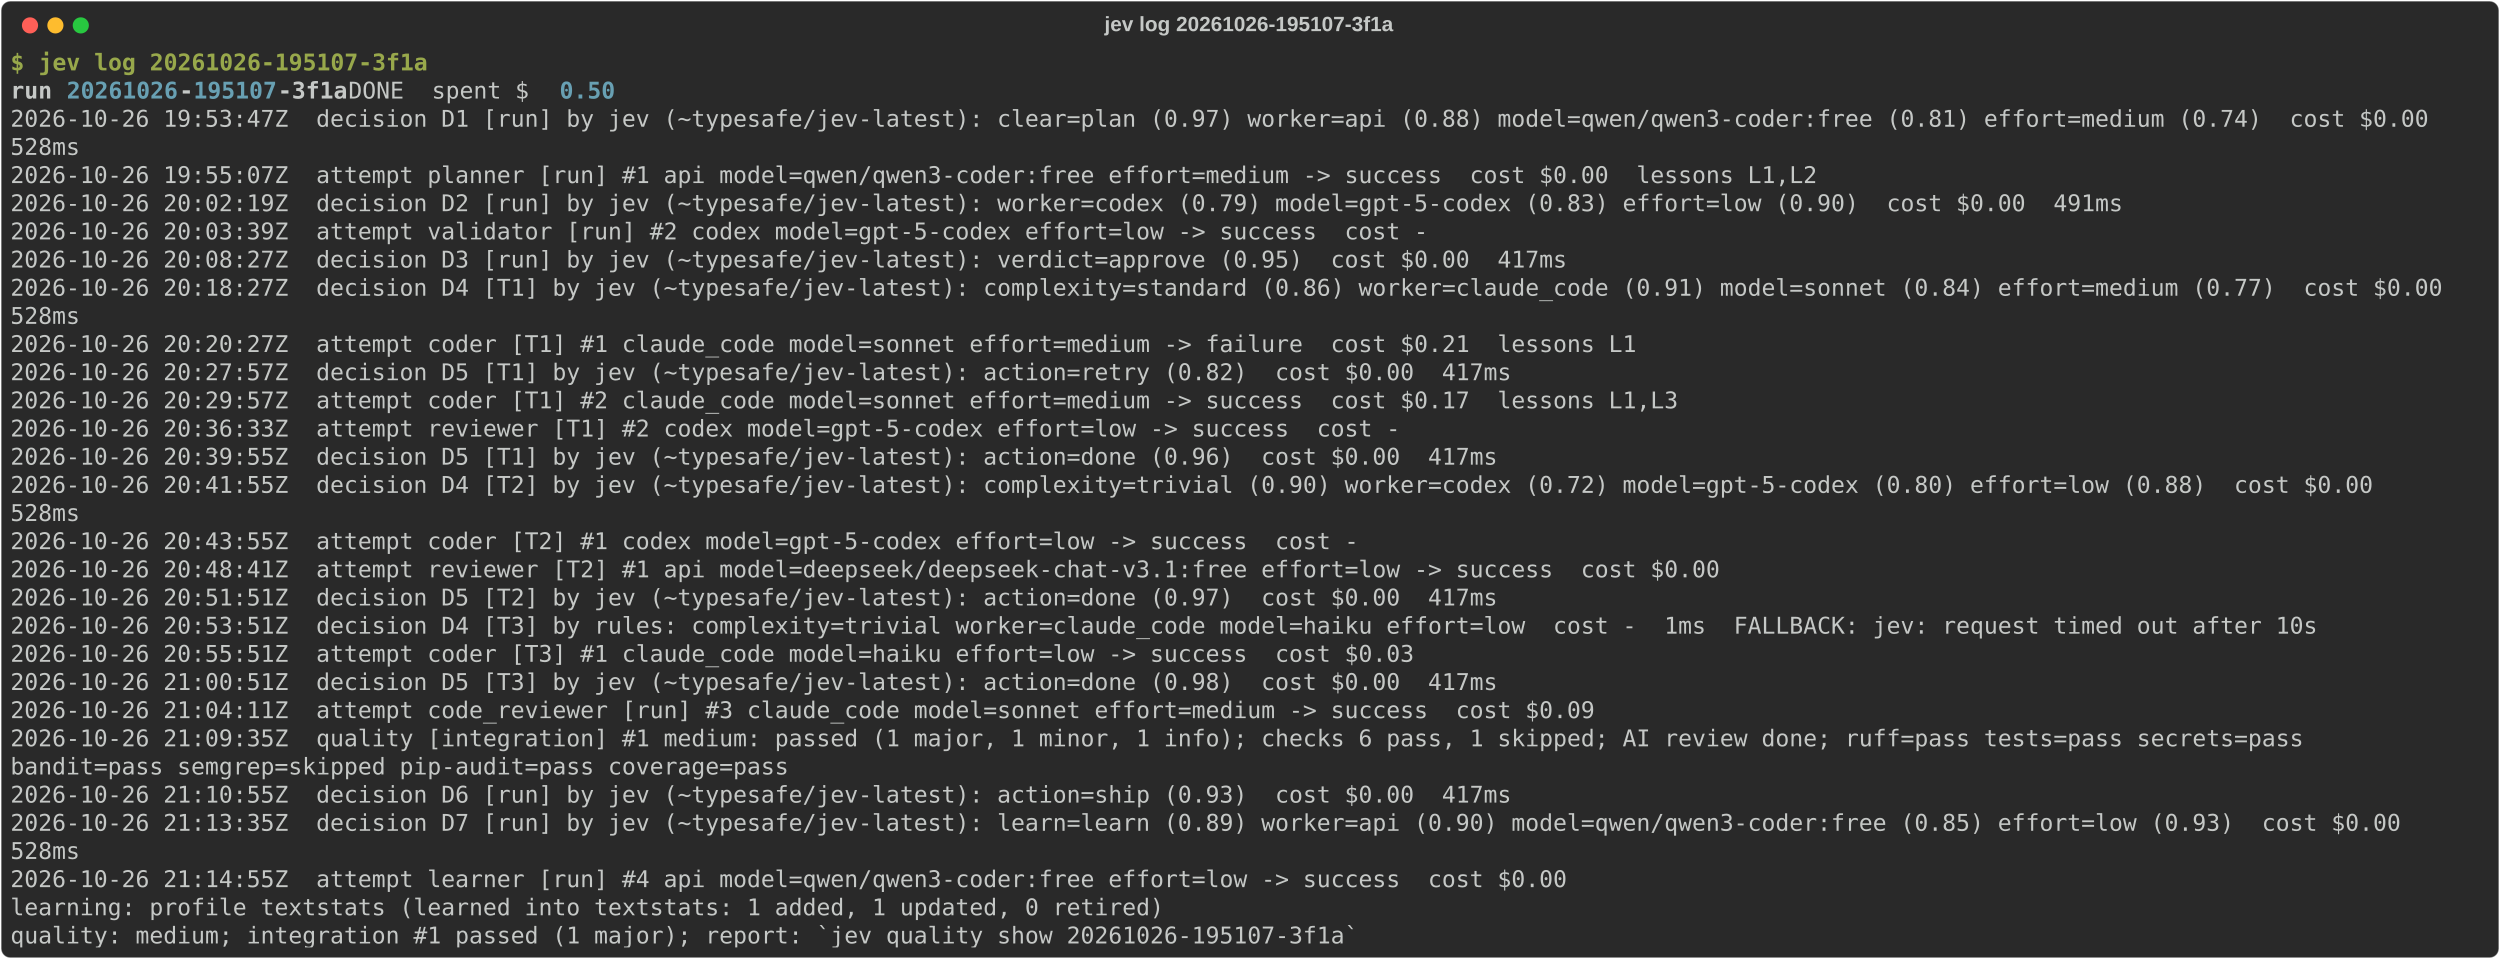
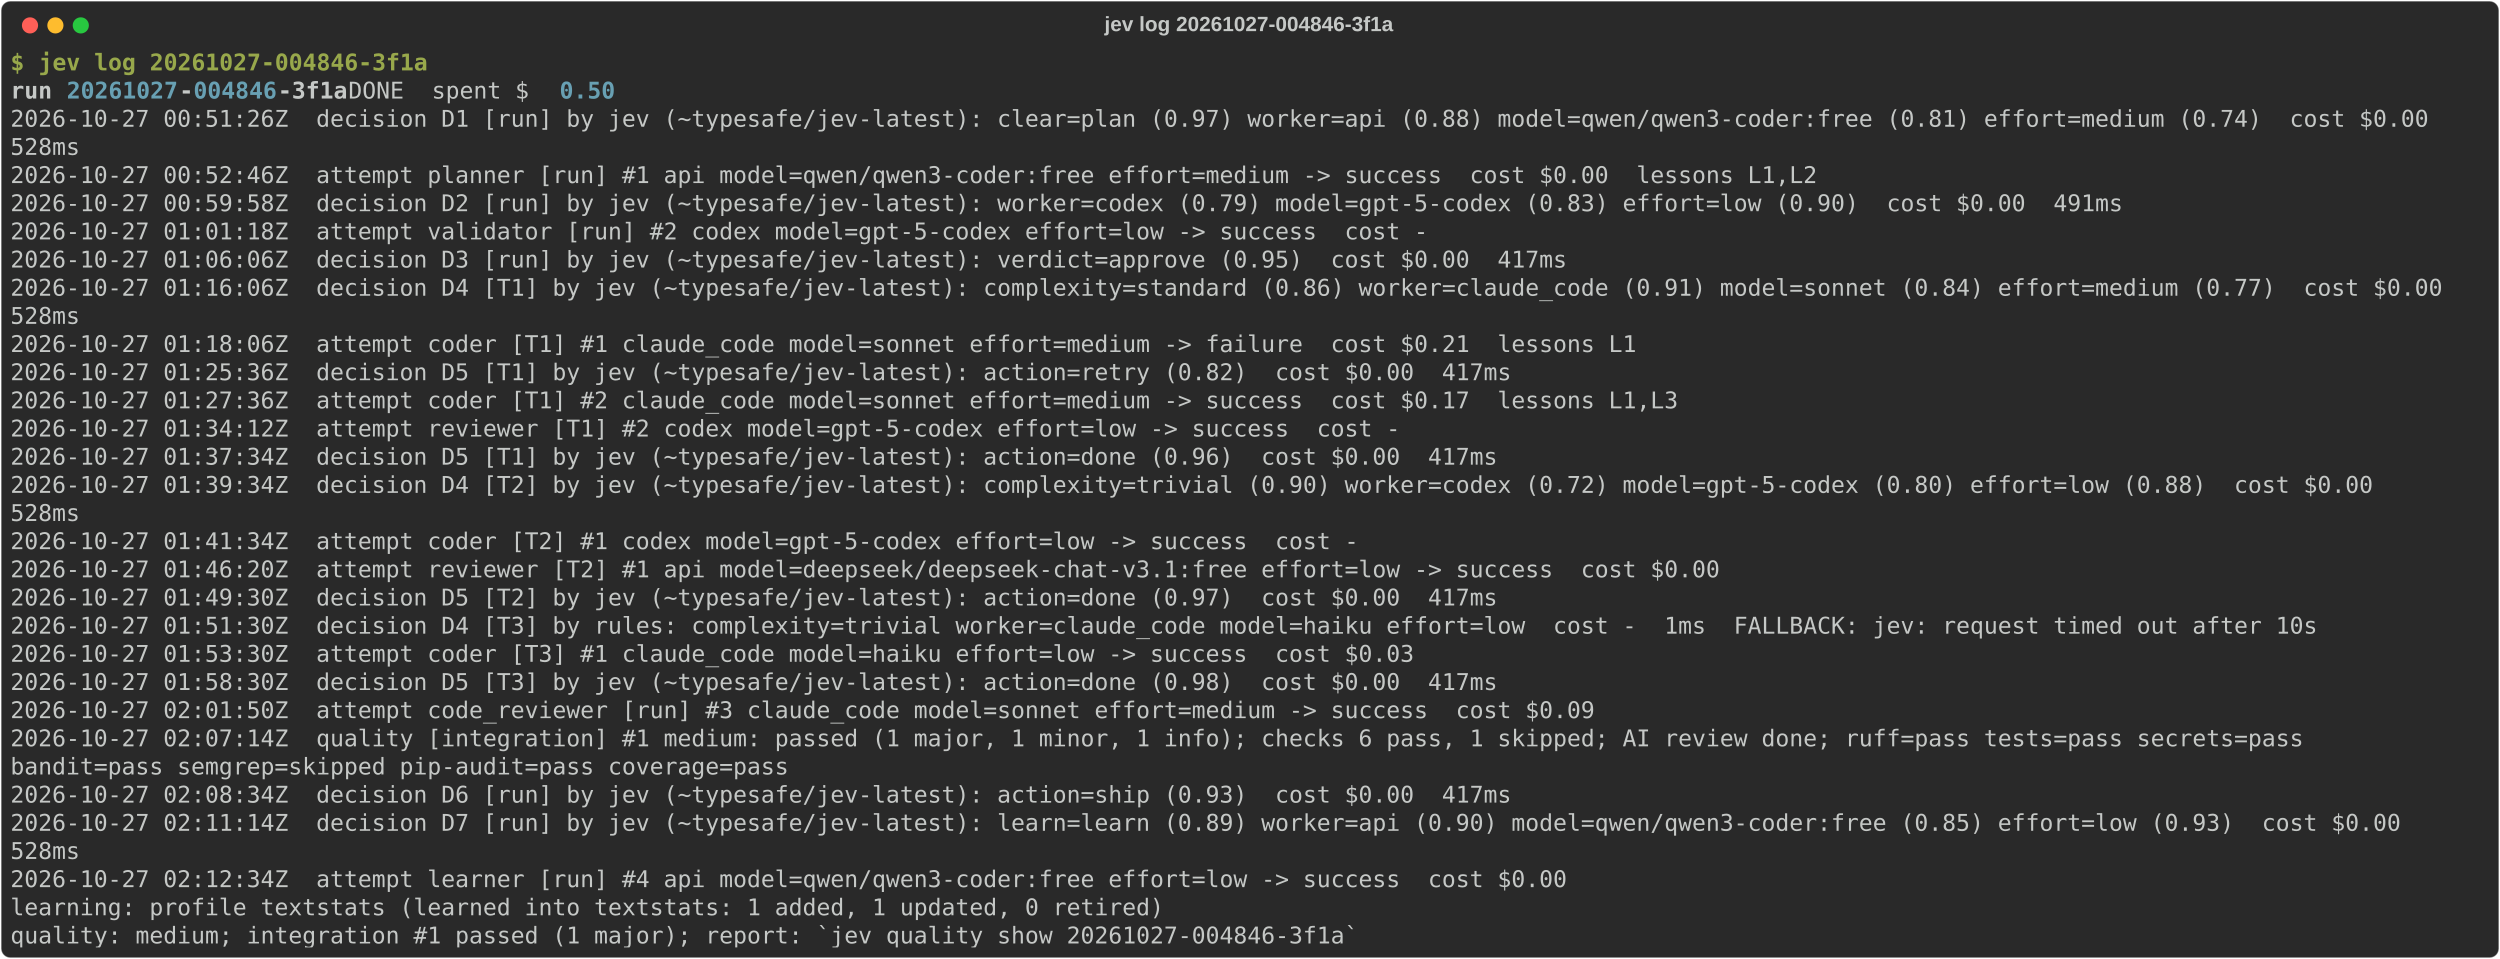
<svg xmlns="http://www.w3.org/2000/svg" class="rich-terminal" viewBox="0 0 2166 830.8">
  <style>

    @font-face {
        font-family: "Fira Code";
        src: local("FiraCode-Regular"),
                url("https://cdnjs.cloudflare.com/ajax/libs/firacode/6.2.0/woff2/FiraCode-Regular.woff2") format("woff2"),
                url("https://cdnjs.cloudflare.com/ajax/libs/firacode/6.2.0/woff/FiraCode-Regular.woff") format("woff");
        font-style: normal;
        font-weight: 400;
    }
    @font-face {
        font-family: "Fira Code";
        src: local("FiraCode-Bold"),
                url("https://cdnjs.cloudflare.com/ajax/libs/firacode/6.2.0/woff2/FiraCode-Bold.woff2") format("woff2"),
                url("https://cdnjs.cloudflare.com/ajax/libs/firacode/6.2.0/woff/FiraCode-Bold.woff") format("woff");
        font-style: bold;
        font-weight: 700;
    }

-     .terminal-4123119634-matrix {
+     .terminal-675467228-matrix {
        font-family: Fira Code, monospace;
        font-size: 20px;
        line-height: 24.4px;
        font-variant-east-asian: full-width;
    }

-     .terminal-4123119634-title {
+     .terminal-675467228-title {
        font-size: 18px;
        font-weight: bold;
        font-family: arial;
    }

-     .terminal-4123119634-r1 { fill: #98a84b;font-weight: bold }
- .terminal-4123119634-r2 { fill: #c5c8c6 }
- .terminal-4123119634-r3 { fill: #c5c8c6;font-weight: bold }
- .terminal-4123119634-r4 { fill: #68a0b3;font-weight: bold }
+     .terminal-675467228-r1 { fill: #98a84b;font-weight: bold }
+ .terminal-675467228-r2 { fill: #c5c8c6 }
+ .terminal-675467228-r3 { fill: #c5c8c6;font-weight: bold }
+ .terminal-675467228-r4 { fill: #68a0b3;font-weight: bold }
    </style>
  <defs>
-     <clipPath id="terminal-4123119634-clip-terminal">
+     <clipPath id="terminal-675467228-clip-terminal">
      <rect x="0" y="0" width="2146.2" height="779.8" />
    </clipPath>
-     <clipPath id="terminal-4123119634-line-0">
+     <clipPath id="terminal-675467228-line-0">
      <rect x="0" y="1.5" width="2147.2" height="24.65" />
    </clipPath>
-     <clipPath id="terminal-4123119634-line-1">
+     <clipPath id="terminal-675467228-line-1">
      <rect x="0" y="25.9" width="2147.2" height="24.65" />
    </clipPath>
-     <clipPath id="terminal-4123119634-line-2">
+     <clipPath id="terminal-675467228-line-2">
      <rect x="0" y="50.3" width="2147.2" height="24.65" />
    </clipPath>
-     <clipPath id="terminal-4123119634-line-3">
+     <clipPath id="terminal-675467228-line-3">
      <rect x="0" y="74.7" width="2147.2" height="24.65" />
    </clipPath>
-     <clipPath id="terminal-4123119634-line-4">
+     <clipPath id="terminal-675467228-line-4">
      <rect x="0" y="99.1" width="2147.2" height="24.65" />
    </clipPath>
-     <clipPath id="terminal-4123119634-line-5">
+     <clipPath id="terminal-675467228-line-5">
      <rect x="0" y="123.5" width="2147.2" height="24.65" />
    </clipPath>
-     <clipPath id="terminal-4123119634-line-6">
+     <clipPath id="terminal-675467228-line-6">
      <rect x="0" y="147.9" width="2147.2" height="24.65" />
    </clipPath>
-     <clipPath id="terminal-4123119634-line-7">
+     <clipPath id="terminal-675467228-line-7">
      <rect x="0" y="172.3" width="2147.2" height="24.65" />
    </clipPath>
-     <clipPath id="terminal-4123119634-line-8">
+     <clipPath id="terminal-675467228-line-8">
      <rect x="0" y="196.7" width="2147.2" height="24.65" />
    </clipPath>
-     <clipPath id="terminal-4123119634-line-9">
+     <clipPath id="terminal-675467228-line-9">
      <rect x="0" y="221.1" width="2147.2" height="24.65" />
    </clipPath>
-     <clipPath id="terminal-4123119634-line-10">
+     <clipPath id="terminal-675467228-line-10">
      <rect x="0" y="245.5" width="2147.2" height="24.65" />
    </clipPath>
-     <clipPath id="terminal-4123119634-line-11">
+     <clipPath id="terminal-675467228-line-11">
      <rect x="0" y="269.9" width="2147.2" height="24.65" />
    </clipPath>
-     <clipPath id="terminal-4123119634-line-12">
+     <clipPath id="terminal-675467228-line-12">
      <rect x="0" y="294.3" width="2147.2" height="24.65" />
    </clipPath>
-     <clipPath id="terminal-4123119634-line-13">
+     <clipPath id="terminal-675467228-line-13">
      <rect x="0" y="318.7" width="2147.2" height="24.65" />
    </clipPath>
-     <clipPath id="terminal-4123119634-line-14">
+     <clipPath id="terminal-675467228-line-14">
      <rect x="0" y="343.1" width="2147.2" height="24.65" />
    </clipPath>
-     <clipPath id="terminal-4123119634-line-15">
+     <clipPath id="terminal-675467228-line-15">
      <rect x="0" y="367.5" width="2147.2" height="24.65" />
    </clipPath>
-     <clipPath id="terminal-4123119634-line-16">
+     <clipPath id="terminal-675467228-line-16">
      <rect x="0" y="391.9" width="2147.2" height="24.65" />
    </clipPath>
-     <clipPath id="terminal-4123119634-line-17">
+     <clipPath id="terminal-675467228-line-17">
      <rect x="0" y="416.3" width="2147.2" height="24.65" />
    </clipPath>
-     <clipPath id="terminal-4123119634-line-18">
+     <clipPath id="terminal-675467228-line-18">
      <rect x="0" y="440.7" width="2147.2" height="24.65" />
    </clipPath>
-     <clipPath id="terminal-4123119634-line-19">
+     <clipPath id="terminal-675467228-line-19">
      <rect x="0" y="465.1" width="2147.2" height="24.65" />
    </clipPath>
-     <clipPath id="terminal-4123119634-line-20">
+     <clipPath id="terminal-675467228-line-20">
      <rect x="0" y="489.5" width="2147.2" height="24.65" />
    </clipPath>
-     <clipPath id="terminal-4123119634-line-21">
+     <clipPath id="terminal-675467228-line-21">
      <rect x="0" y="513.9" width="2147.2" height="24.65" />
    </clipPath>
-     <clipPath id="terminal-4123119634-line-22">
+     <clipPath id="terminal-675467228-line-22">
      <rect x="0" y="538.3" width="2147.2" height="24.65" />
    </clipPath>
-     <clipPath id="terminal-4123119634-line-23">
+     <clipPath id="terminal-675467228-line-23">
      <rect x="0" y="562.7" width="2147.2" height="24.65" />
    </clipPath>
-     <clipPath id="terminal-4123119634-line-24">
+     <clipPath id="terminal-675467228-line-24">
      <rect x="0" y="587.1" width="2147.2" height="24.65" />
    </clipPath>
-     <clipPath id="terminal-4123119634-line-25">
+     <clipPath id="terminal-675467228-line-25">
      <rect x="0" y="611.5" width="2147.2" height="24.65" />
    </clipPath>
-     <clipPath id="terminal-4123119634-line-26">
+     <clipPath id="terminal-675467228-line-26">
      <rect x="0" y="635.9" width="2147.2" height="24.65" />
    </clipPath>
-     <clipPath id="terminal-4123119634-line-27">
+     <clipPath id="terminal-675467228-line-27">
      <rect x="0" y="660.3" width="2147.2" height="24.65" />
    </clipPath>
-     <clipPath id="terminal-4123119634-line-28">
+     <clipPath id="terminal-675467228-line-28">
      <rect x="0" y="684.7" width="2147.2" height="24.65" />
    </clipPath>
-     <clipPath id="terminal-4123119634-line-29">
+     <clipPath id="terminal-675467228-line-29">
      <rect x="0" y="709.1" width="2147.2" height="24.65" />
    </clipPath>
-     <clipPath id="terminal-4123119634-line-30">
+     <clipPath id="terminal-675467228-line-30">
      <rect x="0" y="733.5" width="2147.2" height="24.65" />
    </clipPath>
  </defs>
  <rect fill="#292929" stroke="rgba(255,255,255,0.35)" stroke-width="1" x="1" y="1" width="2164" height="828.8" rx="8" />
-   <text class="terminal-4123119634-title" fill="#c5c8c6" text-anchor="middle" x="1082" y="27">jev log 20261026-195107-3f1a</text>
+   <text class="terminal-675467228-title" fill="#c5c8c6" text-anchor="middle" x="1082" y="27">jev log 20261027-004846-3f1a</text>
  <g transform="translate(26,22)">
    <circle cx="0" cy="0" r="7" fill="#ff5f57" />
    <circle cx="22" cy="0" r="7" fill="#febc2e" />
    <circle cx="44" cy="0" r="7" fill="#28c840" />
  </g>
-   <g transform="translate(9, 41)" clip-path="url(#terminal-4123119634-clip-terminal)">
-     <g class="terminal-4123119634-matrix">
-       <text class="terminal-4123119634-r1" x="0" y="20" textLength="24.4" clip-path="url(#terminal-4123119634-line-0)">$ </text>
-       <text class="terminal-4123119634-r1" x="24.4" y="20" textLength="341.6" clip-path="url(#terminal-4123119634-line-0)">jev log 20261026-195107-3f1a</text>
-       <text class="terminal-4123119634-r2" x="2147.2" y="20" textLength="12.2" clip-path="url(#terminal-4123119634-line-0)">
- </text>
-       <text class="terminal-4123119634-r3" x="0" y="44.4" textLength="48.8" clip-path="url(#terminal-4123119634-line-1)">run </text>
-       <text class="terminal-4123119634-r4" x="48.8" y="44.4" textLength="97.6" clip-path="url(#terminal-4123119634-line-1)">20261026</text>
-       <text class="terminal-4123119634-r3" x="146.4" y="44.4" textLength="12.2" clip-path="url(#terminal-4123119634-line-1)">-</text>
-       <text class="terminal-4123119634-r4" x="158.6" y="44.4" textLength="73.2" clip-path="url(#terminal-4123119634-line-1)">195107</text>
-       <text class="terminal-4123119634-r3" x="231.8" y="44.4" textLength="61" clip-path="url(#terminal-4123119634-line-1)">-3f1a</text>
-       <text class="terminal-4123119634-r2" x="292.8" y="44.4" textLength="183" clip-path="url(#terminal-4123119634-line-1)">  DONE  spent $</text>
-       <text class="terminal-4123119634-r4" x="475.8" y="44.4" textLength="48.8" clip-path="url(#terminal-4123119634-line-1)">0.50</text>
-       <text class="terminal-4123119634-r2" x="2147.2" y="44.4" textLength="12.2" clip-path="url(#terminal-4123119634-line-1)">
- </text>
-       <text class="terminal-4123119634-r2" x="0" y="68.8" textLength="2147.2" clip-path="url(#terminal-4123119634-line-2)">2026-10-26 19:53:47Z  decision D1 [run] by jev (~typesafe/jev-latest): clear=plan (0.97) worker=api (0.88) model=qwen/qwen3-coder:free (0.81) effort=medium (0.74)  cost $0.00  </text>
-       <text class="terminal-4123119634-r2" x="2147.2" y="68.8" textLength="12.2" clip-path="url(#terminal-4123119634-line-2)">
- </text>
-       <text class="terminal-4123119634-r2" x="0" y="93.2" textLength="61" clip-path="url(#terminal-4123119634-line-3)">528ms</text>
-       <text class="terminal-4123119634-r2" x="2147.2" y="93.2" textLength="12.2" clip-path="url(#terminal-4123119634-line-3)">
- </text>
-       <text class="terminal-4123119634-r2" x="0" y="117.6" textLength="1586" clip-path="url(#terminal-4123119634-line-4)">2026-10-26 19:55:07Z  attempt planner [run] #1 api model=qwen/qwen3-coder:free effort=medium -&gt; success  cost $0.00  lessons L1,L2</text>
-       <text class="terminal-4123119634-r2" x="2147.2" y="117.6" textLength="12.2" clip-path="url(#terminal-4123119634-line-4)">
- </text>
-       <text class="terminal-4123119634-r2" x="0" y="142" textLength="1854.4" clip-path="url(#terminal-4123119634-line-5)">2026-10-26 20:02:19Z  decision D2 [run] by jev (~typesafe/jev-latest): worker=codex (0.79) model=gpt-5-codex (0.83) effort=low (0.90)  cost $0.00  491ms</text>
-       <text class="terminal-4123119634-r2" x="2147.2" y="142" textLength="12.2" clip-path="url(#terminal-4123119634-line-5)">
- </text>
-       <text class="terminal-4123119634-r2" x="0" y="166.4" textLength="1244.4" clip-path="url(#terminal-4123119634-line-6)">2026-10-26 20:03:39Z  attempt validator [run] #2 codex model=gpt-5-codex effort=low -&gt; success  cost -</text>
-       <text class="terminal-4123119634-r2" x="2147.2" y="166.4" textLength="12.2" clip-path="url(#terminal-4123119634-line-6)">
- </text>
-       <text class="terminal-4123119634-r2" x="0" y="190.8" textLength="1366.4" clip-path="url(#terminal-4123119634-line-7)">2026-10-26 20:08:27Z  decision D3 [run] by jev (~typesafe/jev-latest): verdict=approve (0.95)  cost $0.00  417ms</text>
-       <text class="terminal-4123119634-r2" x="2147.2" y="190.8" textLength="12.2" clip-path="url(#terminal-4123119634-line-7)">
- </text>
-       <text class="terminal-4123119634-r2" x="0" y="215.2" textLength="2147.2" clip-path="url(#terminal-4123119634-line-8)">2026-10-26 20:18:27Z  decision D4 [T1] by jev (~typesafe/jev-latest): complexity=standard (0.86) worker=claude_code (0.91) model=sonnet (0.84) effort=medium (0.77)  cost $0.00 </text>
-       <text class="terminal-4123119634-r2" x="2147.2" y="215.2" textLength="12.2" clip-path="url(#terminal-4123119634-line-8)">
- </text>
-       <text class="terminal-4123119634-r2" x="0" y="239.6" textLength="61" clip-path="url(#terminal-4123119634-line-9)">528ms</text>
-       <text class="terminal-4123119634-r2" x="2147.2" y="239.6" textLength="12.2" clip-path="url(#terminal-4123119634-line-9)">
- </text>
-       <text class="terminal-4123119634-r2" x="0" y="264" textLength="1427.4" clip-path="url(#terminal-4123119634-line-10)">2026-10-26 20:20:27Z  attempt coder [T1] #1 claude_code model=sonnet effort=medium -&gt; failure  cost $0.21  lessons L1</text>
-       <text class="terminal-4123119634-r2" x="2147.2" y="264" textLength="12.2" clip-path="url(#terminal-4123119634-line-10)">
- </text>
-       <text class="terminal-4123119634-r2" x="0" y="288.4" textLength="1317.6" clip-path="url(#terminal-4123119634-line-11)">2026-10-26 20:27:57Z  decision D5 [T1] by jev (~typesafe/jev-latest): action=retry (0.82)  cost $0.00  417ms</text>
-       <text class="terminal-4123119634-r2" x="2147.2" y="288.4" textLength="12.2" clip-path="url(#terminal-4123119634-line-11)">
- </text>
-       <text class="terminal-4123119634-r2" x="0" y="312.8" textLength="1464" clip-path="url(#terminal-4123119634-line-12)">2026-10-26 20:29:57Z  attempt coder [T1] #2 claude_code model=sonnet effort=medium -&gt; success  cost $0.17  lessons L1,L3</text>
-       <text class="terminal-4123119634-r2" x="2147.2" y="312.8" textLength="12.2" clip-path="url(#terminal-4123119634-line-12)">
- </text>
-       <text class="terminal-4123119634-r2" x="0" y="337.2" textLength="1220" clip-path="url(#terminal-4123119634-line-13)">2026-10-26 20:36:33Z  attempt reviewer [T1] #2 codex model=gpt-5-codex effort=low -&gt; success  cost -</text>
-       <text class="terminal-4123119634-r2" x="2147.2" y="337.2" textLength="12.2" clip-path="url(#terminal-4123119634-line-13)">
- </text>
-       <text class="terminal-4123119634-r2" x="0" y="361.6" textLength="1305.4" clip-path="url(#terminal-4123119634-line-14)">2026-10-26 20:39:55Z  decision D5 [T1] by jev (~typesafe/jev-latest): action=done (0.96)  cost $0.00  417ms</text>
-       <text class="terminal-4123119634-r2" x="2147.2" y="361.6" textLength="12.2" clip-path="url(#terminal-4123119634-line-14)">
- </text>
-       <text class="terminal-4123119634-r2" x="0" y="386" textLength="2098.4" clip-path="url(#terminal-4123119634-line-15)">2026-10-26 20:41:55Z  decision D4 [T2] by jev (~typesafe/jev-latest): complexity=trivial (0.90) worker=codex (0.72) model=gpt-5-codex (0.80) effort=low (0.88)  cost $0.00  </text>
-       <text class="terminal-4123119634-r2" x="2147.2" y="386" textLength="12.2" clip-path="url(#terminal-4123119634-line-15)">
- </text>
-       <text class="terminal-4123119634-r2" x="0" y="410.4" textLength="61" clip-path="url(#terminal-4123119634-line-16)">528ms</text>
-       <text class="terminal-4123119634-r2" x="2147.2" y="410.4" textLength="12.2" clip-path="url(#terminal-4123119634-line-16)">
- </text>
-       <text class="terminal-4123119634-r2" x="0" y="434.8" textLength="1183.4" clip-path="url(#terminal-4123119634-line-17)">2026-10-26 20:43:55Z  attempt coder [T2] #1 codex model=gpt-5-codex effort=low -&gt; success  cost -</text>
-       <text class="terminal-4123119634-r2" x="2147.2" y="434.8" textLength="12.2" clip-path="url(#terminal-4123119634-line-17)">
- </text>
-       <text class="terminal-4123119634-r2" x="0" y="459.2" textLength="1500.6" clip-path="url(#terminal-4123119634-line-18)">2026-10-26 20:48:41Z  attempt reviewer [T2] #1 api model=deepseek/deepseek-chat-v3.1:free effort=low -&gt; success  cost $0.00</text>
-       <text class="terminal-4123119634-r2" x="2147.2" y="459.2" textLength="12.2" clip-path="url(#terminal-4123119634-line-18)">
- </text>
-       <text class="terminal-4123119634-r2" x="0" y="483.6" textLength="1305.4" clip-path="url(#terminal-4123119634-line-19)">2026-10-26 20:51:51Z  decision D5 [T2] by jev (~typesafe/jev-latest): action=done (0.97)  cost $0.00  417ms</text>
-       <text class="terminal-4123119634-r2" x="2147.2" y="483.6" textLength="12.2" clip-path="url(#terminal-4123119634-line-19)">
- </text>
-       <text class="terminal-4123119634-r2" x="0" y="508" textLength="2025.2" clip-path="url(#terminal-4123119634-line-20)">2026-10-26 20:53:51Z  decision D4 [T3] by rules: complexity=trivial worker=claude_code model=haiku effort=low  cost -  1ms  FALLBACK: jev: request timed out after 10s</text>
-       <text class="terminal-4123119634-r2" x="2147.2" y="508" textLength="12.2" clip-path="url(#terminal-4123119634-line-20)">
- </text>
-       <text class="terminal-4123119634-r2" x="0" y="532.4" textLength="1232.2" clip-path="url(#terminal-4123119634-line-21)">2026-10-26 20:55:51Z  attempt coder [T3] #1 claude_code model=haiku effort=low -&gt; success  cost $0.03</text>
-       <text class="terminal-4123119634-r2" x="2147.2" y="532.4" textLength="12.2" clip-path="url(#terminal-4123119634-line-21)">
- </text>
-       <text class="terminal-4123119634-r2" x="0" y="556.8" textLength="1305.4" clip-path="url(#terminal-4123119634-line-22)">2026-10-26 21:00:51Z  decision D5 [T3] by jev (~typesafe/jev-latest): action=done (0.98)  cost $0.00  417ms</text>
-       <text class="terminal-4123119634-r2" x="2147.2" y="556.8" textLength="12.2" clip-path="url(#terminal-4123119634-line-22)">
- </text>
-       <text class="terminal-4123119634-r2" x="0" y="581.2" textLength="1390.8" clip-path="url(#terminal-4123119634-line-23)">2026-10-26 21:04:11Z  attempt code_reviewer [run] #3 claude_code model=sonnet effort=medium -&gt; success  cost $0.09</text>
-       <text class="terminal-4123119634-r2" x="2147.2" y="581.2" textLength="12.2" clip-path="url(#terminal-4123119634-line-23)">
- </text>
-       <text class="terminal-4123119634-r2" x="0" y="605.6" textLength="2025.2" clip-path="url(#terminal-4123119634-line-24)">2026-10-26 21:09:35Z  quality [integration] #1 medium: passed (1 major, 1 minor, 1 info); checks 6 pass, 1 skipped; AI review done; ruff=pass tests=pass secrets=pass </text>
-       <text class="terminal-4123119634-r2" x="2147.2" y="605.6" textLength="12.2" clip-path="url(#terminal-4123119634-line-24)">
- </text>
-       <text class="terminal-4123119634-r2" x="0" y="630" textLength="683.2" clip-path="url(#terminal-4123119634-line-25)">bandit=pass semgrep=skipped pip-audit=pass coverage=pass</text>
-       <text class="terminal-4123119634-r2" x="2147.2" y="630" textLength="12.2" clip-path="url(#terminal-4123119634-line-25)">
- </text>
-       <text class="terminal-4123119634-r2" x="0" y="654.4" textLength="1317.6" clip-path="url(#terminal-4123119634-line-26)">2026-10-26 21:10:55Z  decision D6 [run] by jev (~typesafe/jev-latest): action=ship (0.93)  cost $0.00  417ms</text>
-       <text class="terminal-4123119634-r2" x="2147.2" y="654.4" textLength="12.2" clip-path="url(#terminal-4123119634-line-26)">
- </text>
-       <text class="terminal-4123119634-r2" x="0" y="678.8" textLength="2122.8" clip-path="url(#terminal-4123119634-line-27)">2026-10-26 21:13:35Z  decision D7 [run] by jev (~typesafe/jev-latest): learn=learn (0.89) worker=api (0.90) model=qwen/qwen3-coder:free (0.85) effort=low (0.93)  cost $0.00  </text>
-       <text class="terminal-4123119634-r2" x="2147.2" y="678.8" textLength="12.2" clip-path="url(#terminal-4123119634-line-27)">
- </text>
-       <text class="terminal-4123119634-r2" x="0" y="703.2" textLength="61" clip-path="url(#terminal-4123119634-line-28)">528ms</text>
-       <text class="terminal-4123119634-r2" x="2147.2" y="703.2" textLength="12.2" clip-path="url(#terminal-4123119634-line-28)">
- </text>
-       <text class="terminal-4123119634-r2" x="0" y="727.6" textLength="1366.4" clip-path="url(#terminal-4123119634-line-29)">2026-10-26 21:14:55Z  attempt learner [run] #4 api model=qwen/qwen3-coder:free effort=low -&gt; success  cost $0.00</text>
-       <text class="terminal-4123119634-r2" x="2147.2" y="727.6" textLength="12.2" clip-path="url(#terminal-4123119634-line-29)">
- </text>
-       <text class="terminal-4123119634-r2" x="0" y="752" textLength="1012.6" clip-path="url(#terminal-4123119634-line-30)">learning: profile textstats (learned into textstats: 1 added, 1 updated, 0 retired)</text>
-       <text class="terminal-4123119634-r2" x="2147.2" y="752" textLength="12.2" clip-path="url(#terminal-4123119634-line-30)">
- </text>
-       <text class="terminal-4123119634-r2" x="0" y="776.4" textLength="1183.4" clip-path="url(#terminal-4123119634-line-31)">quality: medium; integration #1 passed (1 major); report: `jev quality show 20261026-195107-3f1a`</text>
-       <text class="terminal-4123119634-r2" x="2147.2" y="776.4" textLength="12.2" clip-path="url(#terminal-4123119634-line-31)">
+   <g transform="translate(9, 41)" clip-path="url(#terminal-675467228-clip-terminal)">
+     <g class="terminal-675467228-matrix">
+       <text class="terminal-675467228-r1" x="0" y="20" textLength="24.4" clip-path="url(#terminal-675467228-line-0)">$ </text>
+       <text class="terminal-675467228-r1" x="24.4" y="20" textLength="341.6" clip-path="url(#terminal-675467228-line-0)">jev log 20261027-004846-3f1a</text>
+       <text class="terminal-675467228-r2" x="2147.2" y="20" textLength="12.2" clip-path="url(#terminal-675467228-line-0)">
+ </text>
+       <text class="terminal-675467228-r3" x="0" y="44.4" textLength="48.8" clip-path="url(#terminal-675467228-line-1)">run </text>
+       <text class="terminal-675467228-r4" x="48.8" y="44.4" textLength="97.6" clip-path="url(#terminal-675467228-line-1)">20261027</text>
+       <text class="terminal-675467228-r3" x="146.4" y="44.4" textLength="12.2" clip-path="url(#terminal-675467228-line-1)">-</text>
+       <text class="terminal-675467228-r4" x="158.6" y="44.4" textLength="73.2" clip-path="url(#terminal-675467228-line-1)">004846</text>
+       <text class="terminal-675467228-r3" x="231.8" y="44.4" textLength="61" clip-path="url(#terminal-675467228-line-1)">-3f1a</text>
+       <text class="terminal-675467228-r2" x="292.8" y="44.4" textLength="183" clip-path="url(#terminal-675467228-line-1)">  DONE  spent $</text>
+       <text class="terminal-675467228-r4" x="475.8" y="44.4" textLength="48.8" clip-path="url(#terminal-675467228-line-1)">0.50</text>
+       <text class="terminal-675467228-r2" x="2147.2" y="44.4" textLength="12.2" clip-path="url(#terminal-675467228-line-1)">
+ </text>
+       <text class="terminal-675467228-r2" x="0" y="68.8" textLength="2147.2" clip-path="url(#terminal-675467228-line-2)">2026-10-27 00:51:26Z  decision D1 [run] by jev (~typesafe/jev-latest): clear=plan (0.97) worker=api (0.88) model=qwen/qwen3-coder:free (0.81) effort=medium (0.74)  cost $0.00  </text>
+       <text class="terminal-675467228-r2" x="2147.2" y="68.8" textLength="12.2" clip-path="url(#terminal-675467228-line-2)">
+ </text>
+       <text class="terminal-675467228-r2" x="0" y="93.2" textLength="61" clip-path="url(#terminal-675467228-line-3)">528ms</text>
+       <text class="terminal-675467228-r2" x="2147.2" y="93.2" textLength="12.2" clip-path="url(#terminal-675467228-line-3)">
+ </text>
+       <text class="terminal-675467228-r2" x="0" y="117.6" textLength="1586" clip-path="url(#terminal-675467228-line-4)">2026-10-27 00:52:46Z  attempt planner [run] #1 api model=qwen/qwen3-coder:free effort=medium -&gt; success  cost $0.00  lessons L1,L2</text>
+       <text class="terminal-675467228-r2" x="2147.2" y="117.6" textLength="12.2" clip-path="url(#terminal-675467228-line-4)">
+ </text>
+       <text class="terminal-675467228-r2" x="0" y="142" textLength="1854.4" clip-path="url(#terminal-675467228-line-5)">2026-10-27 00:59:58Z  decision D2 [run] by jev (~typesafe/jev-latest): worker=codex (0.79) model=gpt-5-codex (0.83) effort=low (0.90)  cost $0.00  491ms</text>
+       <text class="terminal-675467228-r2" x="2147.2" y="142" textLength="12.2" clip-path="url(#terminal-675467228-line-5)">
+ </text>
+       <text class="terminal-675467228-r2" x="0" y="166.4" textLength="1244.4" clip-path="url(#terminal-675467228-line-6)">2026-10-27 01:01:18Z  attempt validator [run] #2 codex model=gpt-5-codex effort=low -&gt; success  cost -</text>
+       <text class="terminal-675467228-r2" x="2147.2" y="166.4" textLength="12.2" clip-path="url(#terminal-675467228-line-6)">
+ </text>
+       <text class="terminal-675467228-r2" x="0" y="190.8" textLength="1366.4" clip-path="url(#terminal-675467228-line-7)">2026-10-27 01:06:06Z  decision D3 [run] by jev (~typesafe/jev-latest): verdict=approve (0.95)  cost $0.00  417ms</text>
+       <text class="terminal-675467228-r2" x="2147.2" y="190.8" textLength="12.2" clip-path="url(#terminal-675467228-line-7)">
+ </text>
+       <text class="terminal-675467228-r2" x="0" y="215.2" textLength="2147.2" clip-path="url(#terminal-675467228-line-8)">2026-10-27 01:16:06Z  decision D4 [T1] by jev (~typesafe/jev-latest): complexity=standard (0.86) worker=claude_code (0.91) model=sonnet (0.84) effort=medium (0.77)  cost $0.00 </text>
+       <text class="terminal-675467228-r2" x="2147.2" y="215.2" textLength="12.2" clip-path="url(#terminal-675467228-line-8)">
+ </text>
+       <text class="terminal-675467228-r2" x="0" y="239.6" textLength="61" clip-path="url(#terminal-675467228-line-9)">528ms</text>
+       <text class="terminal-675467228-r2" x="2147.2" y="239.6" textLength="12.2" clip-path="url(#terminal-675467228-line-9)">
+ </text>
+       <text class="terminal-675467228-r2" x="0" y="264" textLength="1427.4" clip-path="url(#terminal-675467228-line-10)">2026-10-27 01:18:06Z  attempt coder [T1] #1 claude_code model=sonnet effort=medium -&gt; failure  cost $0.21  lessons L1</text>
+       <text class="terminal-675467228-r2" x="2147.2" y="264" textLength="12.2" clip-path="url(#terminal-675467228-line-10)">
+ </text>
+       <text class="terminal-675467228-r2" x="0" y="288.4" textLength="1317.6" clip-path="url(#terminal-675467228-line-11)">2026-10-27 01:25:36Z  decision D5 [T1] by jev (~typesafe/jev-latest): action=retry (0.82)  cost $0.00  417ms</text>
+       <text class="terminal-675467228-r2" x="2147.2" y="288.4" textLength="12.2" clip-path="url(#terminal-675467228-line-11)">
+ </text>
+       <text class="terminal-675467228-r2" x="0" y="312.8" textLength="1464" clip-path="url(#terminal-675467228-line-12)">2026-10-27 01:27:36Z  attempt coder [T1] #2 claude_code model=sonnet effort=medium -&gt; success  cost $0.17  lessons L1,L3</text>
+       <text class="terminal-675467228-r2" x="2147.2" y="312.8" textLength="12.2" clip-path="url(#terminal-675467228-line-12)">
+ </text>
+       <text class="terminal-675467228-r2" x="0" y="337.2" textLength="1220" clip-path="url(#terminal-675467228-line-13)">2026-10-27 01:34:12Z  attempt reviewer [T1] #2 codex model=gpt-5-codex effort=low -&gt; success  cost -</text>
+       <text class="terminal-675467228-r2" x="2147.2" y="337.2" textLength="12.2" clip-path="url(#terminal-675467228-line-13)">
+ </text>
+       <text class="terminal-675467228-r2" x="0" y="361.6" textLength="1305.4" clip-path="url(#terminal-675467228-line-14)">2026-10-27 01:37:34Z  decision D5 [T1] by jev (~typesafe/jev-latest): action=done (0.96)  cost $0.00  417ms</text>
+       <text class="terminal-675467228-r2" x="2147.2" y="361.6" textLength="12.2" clip-path="url(#terminal-675467228-line-14)">
+ </text>
+       <text class="terminal-675467228-r2" x="0" y="386" textLength="2098.4" clip-path="url(#terminal-675467228-line-15)">2026-10-27 01:39:34Z  decision D4 [T2] by jev (~typesafe/jev-latest): complexity=trivial (0.90) worker=codex (0.72) model=gpt-5-codex (0.80) effort=low (0.88)  cost $0.00  </text>
+       <text class="terminal-675467228-r2" x="2147.2" y="386" textLength="12.2" clip-path="url(#terminal-675467228-line-15)">
+ </text>
+       <text class="terminal-675467228-r2" x="0" y="410.4" textLength="61" clip-path="url(#terminal-675467228-line-16)">528ms</text>
+       <text class="terminal-675467228-r2" x="2147.2" y="410.4" textLength="12.2" clip-path="url(#terminal-675467228-line-16)">
+ </text>
+       <text class="terminal-675467228-r2" x="0" y="434.8" textLength="1183.4" clip-path="url(#terminal-675467228-line-17)">2026-10-27 01:41:34Z  attempt coder [T2] #1 codex model=gpt-5-codex effort=low -&gt; success  cost -</text>
+       <text class="terminal-675467228-r2" x="2147.2" y="434.8" textLength="12.2" clip-path="url(#terminal-675467228-line-17)">
+ </text>
+       <text class="terminal-675467228-r2" x="0" y="459.2" textLength="1500.6" clip-path="url(#terminal-675467228-line-18)">2026-10-27 01:46:20Z  attempt reviewer [T2] #1 api model=deepseek/deepseek-chat-v3.1:free effort=low -&gt; success  cost $0.00</text>
+       <text class="terminal-675467228-r2" x="2147.2" y="459.2" textLength="12.2" clip-path="url(#terminal-675467228-line-18)">
+ </text>
+       <text class="terminal-675467228-r2" x="0" y="483.6" textLength="1305.4" clip-path="url(#terminal-675467228-line-19)">2026-10-27 01:49:30Z  decision D5 [T2] by jev (~typesafe/jev-latest): action=done (0.97)  cost $0.00  417ms</text>
+       <text class="terminal-675467228-r2" x="2147.2" y="483.6" textLength="12.2" clip-path="url(#terminal-675467228-line-19)">
+ </text>
+       <text class="terminal-675467228-r2" x="0" y="508" textLength="2025.2" clip-path="url(#terminal-675467228-line-20)">2026-10-27 01:51:30Z  decision D4 [T3] by rules: complexity=trivial worker=claude_code model=haiku effort=low  cost -  1ms  FALLBACK: jev: request timed out after 10s</text>
+       <text class="terminal-675467228-r2" x="2147.2" y="508" textLength="12.2" clip-path="url(#terminal-675467228-line-20)">
+ </text>
+       <text class="terminal-675467228-r2" x="0" y="532.4" textLength="1232.2" clip-path="url(#terminal-675467228-line-21)">2026-10-27 01:53:30Z  attempt coder [T3] #1 claude_code model=haiku effort=low -&gt; success  cost $0.03</text>
+       <text class="terminal-675467228-r2" x="2147.2" y="532.4" textLength="12.2" clip-path="url(#terminal-675467228-line-21)">
+ </text>
+       <text class="terminal-675467228-r2" x="0" y="556.8" textLength="1305.4" clip-path="url(#terminal-675467228-line-22)">2026-10-27 01:58:30Z  decision D5 [T3] by jev (~typesafe/jev-latest): action=done (0.98)  cost $0.00  417ms</text>
+       <text class="terminal-675467228-r2" x="2147.2" y="556.8" textLength="12.2" clip-path="url(#terminal-675467228-line-22)">
+ </text>
+       <text class="terminal-675467228-r2" x="0" y="581.2" textLength="1390.8" clip-path="url(#terminal-675467228-line-23)">2026-10-27 02:01:50Z  attempt code_reviewer [run] #3 claude_code model=sonnet effort=medium -&gt; success  cost $0.09</text>
+       <text class="terminal-675467228-r2" x="2147.2" y="581.2" textLength="12.2" clip-path="url(#terminal-675467228-line-23)">
+ </text>
+       <text class="terminal-675467228-r2" x="0" y="605.6" textLength="2025.2" clip-path="url(#terminal-675467228-line-24)">2026-10-27 02:07:14Z  quality [integration] #1 medium: passed (1 major, 1 minor, 1 info); checks 6 pass, 1 skipped; AI review done; ruff=pass tests=pass secrets=pass </text>
+       <text class="terminal-675467228-r2" x="2147.2" y="605.6" textLength="12.2" clip-path="url(#terminal-675467228-line-24)">
+ </text>
+       <text class="terminal-675467228-r2" x="0" y="630" textLength="683.2" clip-path="url(#terminal-675467228-line-25)">bandit=pass semgrep=skipped pip-audit=pass coverage=pass</text>
+       <text class="terminal-675467228-r2" x="2147.2" y="630" textLength="12.2" clip-path="url(#terminal-675467228-line-25)">
+ </text>
+       <text class="terminal-675467228-r2" x="0" y="654.4" textLength="1317.6" clip-path="url(#terminal-675467228-line-26)">2026-10-27 02:08:34Z  decision D6 [run] by jev (~typesafe/jev-latest): action=ship (0.93)  cost $0.00  417ms</text>
+       <text class="terminal-675467228-r2" x="2147.2" y="654.4" textLength="12.2" clip-path="url(#terminal-675467228-line-26)">
+ </text>
+       <text class="terminal-675467228-r2" x="0" y="678.8" textLength="2122.8" clip-path="url(#terminal-675467228-line-27)">2026-10-27 02:11:14Z  decision D7 [run] by jev (~typesafe/jev-latest): learn=learn (0.89) worker=api (0.90) model=qwen/qwen3-coder:free (0.85) effort=low (0.93)  cost $0.00  </text>
+       <text class="terminal-675467228-r2" x="2147.2" y="678.8" textLength="12.2" clip-path="url(#terminal-675467228-line-27)">
+ </text>
+       <text class="terminal-675467228-r2" x="0" y="703.2" textLength="61" clip-path="url(#terminal-675467228-line-28)">528ms</text>
+       <text class="terminal-675467228-r2" x="2147.2" y="703.2" textLength="12.2" clip-path="url(#terminal-675467228-line-28)">
+ </text>
+       <text class="terminal-675467228-r2" x="0" y="727.6" textLength="1366.4" clip-path="url(#terminal-675467228-line-29)">2026-10-27 02:12:34Z  attempt learner [run] #4 api model=qwen/qwen3-coder:free effort=low -&gt; success  cost $0.00</text>
+       <text class="terminal-675467228-r2" x="2147.2" y="727.6" textLength="12.2" clip-path="url(#terminal-675467228-line-29)">
+ </text>
+       <text class="terminal-675467228-r2" x="0" y="752" textLength="1012.6" clip-path="url(#terminal-675467228-line-30)">learning: profile textstats (learned into textstats: 1 added, 1 updated, 0 retired)</text>
+       <text class="terminal-675467228-r2" x="2147.2" y="752" textLength="12.2" clip-path="url(#terminal-675467228-line-30)">
+ </text>
+       <text class="terminal-675467228-r2" x="0" y="776.4" textLength="1183.4" clip-path="url(#terminal-675467228-line-31)">quality: medium; integration #1 passed (1 major); report: `jev quality show 20261027-004846-3f1a`</text>
+       <text class="terminal-675467228-r2" x="2147.2" y="776.4" textLength="12.2" clip-path="url(#terminal-675467228-line-31)">
</text>
    </g>
  </g>
</svg>
